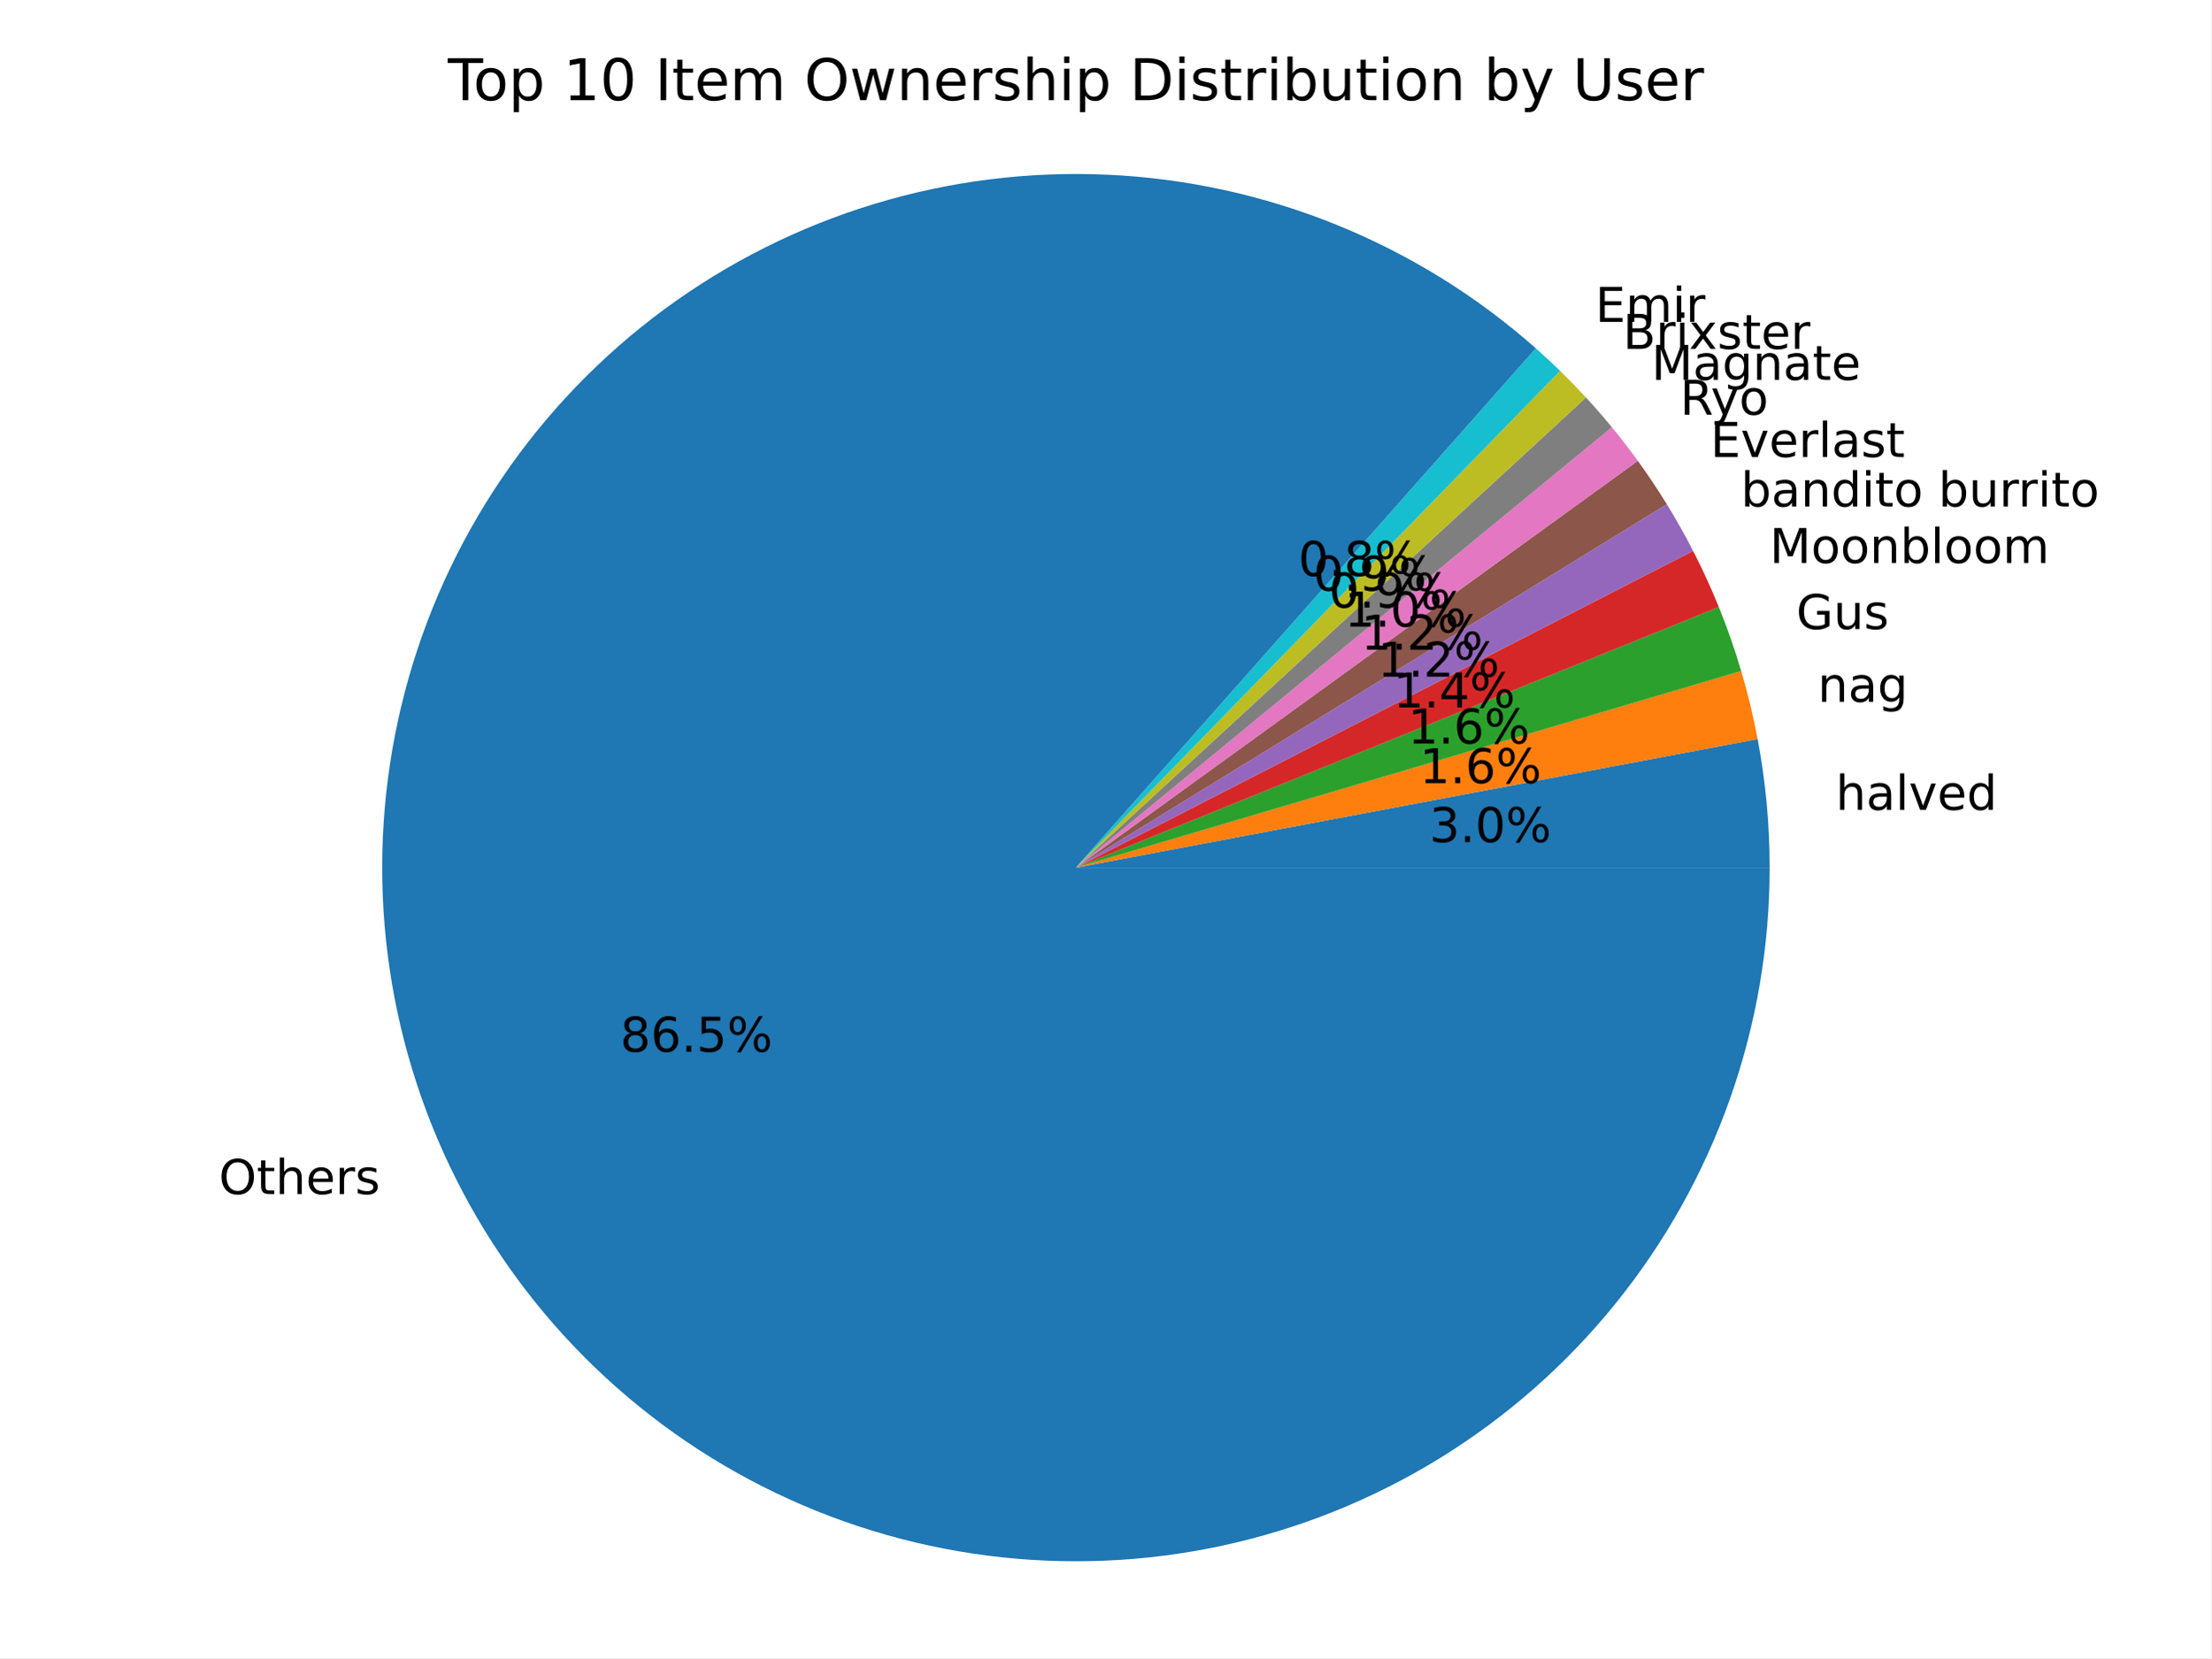
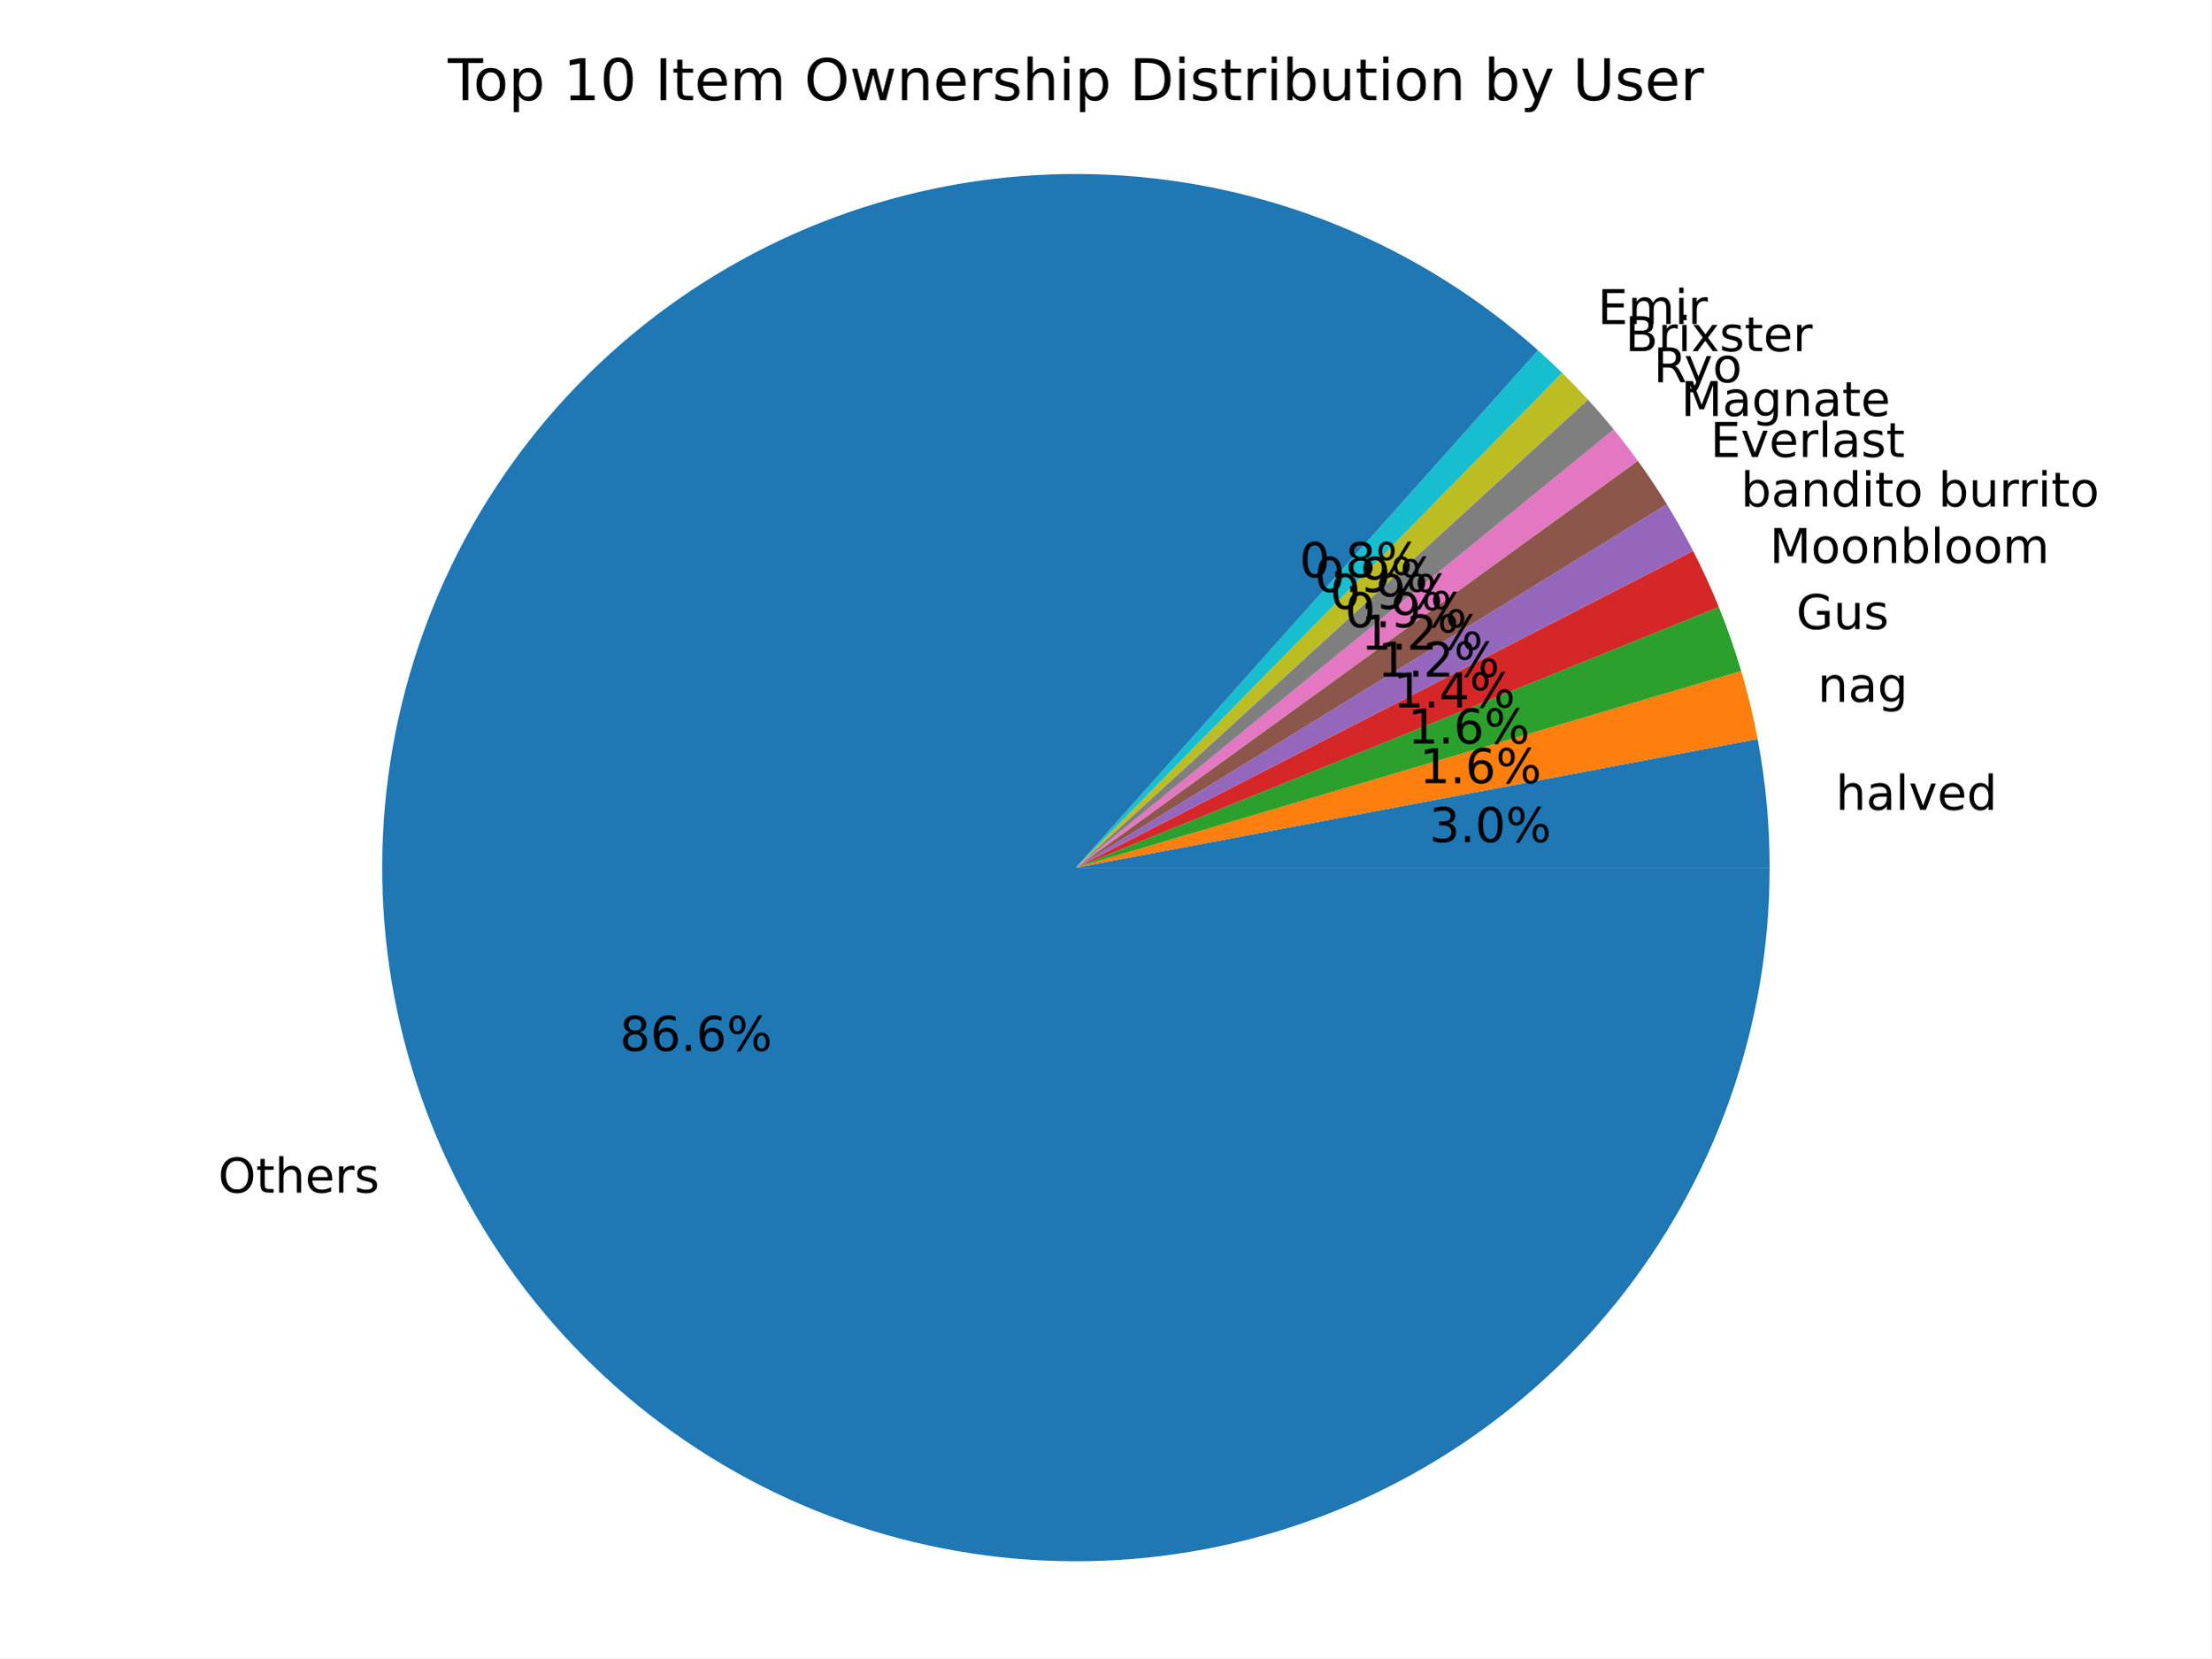
<svg xmlns="http://www.w3.org/2000/svg" xmlns:xlink="http://www.w3.org/1999/xlink" width="460.8pt" height="345.6pt" viewBox="0 0 460.8 345.6" version="1.1">
  <defs>
    <style type="text/css">*{stroke-linejoin: round; stroke-linecap: butt}</style>
  </defs>
  <g id="figure_1">
    <g id="patch_1">
      <path d="M 0 345.6  L 460.8 345.6  L 460.8 0  L 0 0  z " style="fill: #ffffff" />
    </g>
    <g id="axes_1">
      <g id="patch_2">
        <path d="M 368.804 180.84  C 368.804 176.346 368.594 171.854 368.176 167.379  C 367.757 162.904 367.13 158.451 366.297 154.034  L 224.225 180.84  z " style="fill: #1f77b4" />
      </g>
      <g id="patch_3">
        <path d="M 366.297 154.034  C 365.846 151.645 365.335 149.268 364.765 146.905  C 364.194 144.542 363.564 142.193 362.875 139.862  L 224.225 180.84  z " style="fill: #ff7f0e" />
      </g>
      <g id="patch_4">
        <path d="M 362.875 139.862  C 362.207 137.601 361.483 135.357 360.706 133.132  C 359.928 130.906 359.095 128.7 358.21 126.516  L 224.225 180.84  z " style="fill: #2ca02c" />
      </g>
      <g id="patch_5">
        <path d="M 358.21 126.516  C 357.403 124.527 356.553 122.557 355.659 120.606  C 354.765 118.656 353.828 116.725 352.848 114.817  L 224.225 180.84  z " style="fill: #d62728" />
      </g>
      <g id="patch_6">
        <path d="M 352.848 114.817  C 351.999 113.162 351.117 111.523 350.205 109.903  C 349.292 108.282 348.348 106.679 347.374 105.094  L 224.225 180.84  z " style="fill: #9467bd" />
      </g>
      <g id="patch_7">
        <path d="M 347.374 105.094  C 346.423 103.549 345.444 102.022 344.436 100.514  C 343.428 99.005 342.392 97.516 341.328 96.047  L 224.225 180.84  z " style="fill: #8c564b" />
      </g>
      <g id="patch_8">
-         <path d="M 341.328 96.047  C 340.464 94.853 339.582 93.673 338.681 92.507  C 337.781 91.341 336.863 90.188 335.928 89.05  L 224.225 180.84  z " style="fill: #e377c2" />
+         <path d="M 341.328 96.047  C 340.523 94.935 339.703 93.836 338.867 92.748  C 338.031 91.66 337.179 90.584 336.313 89.52  L 224.225 180.84  z " style="fill: #e377c2" />
      </g>
      <g id="patch_9">
-         <path d="M 335.928 89.05  C 335.057 87.99 334.171 86.942 333.27 85.907  C 332.369 84.872 331.453 83.85 330.523 82.842  L 224.225 180.84  z " style="fill: #7f7f7f" />
+         <path d="M 336.313 89.52  C 335.446 88.456 334.564 87.405 333.668 86.366  C 332.771 85.328 331.86 84.302 330.934 83.289  L 224.225 180.84  z " style="fill: #7f7f7f" />
      </g>
      <g id="patch_10">
-         <path d="M 330.523 82.842  C 329.649 81.894 328.763 80.958 327.864 80.034  C 326.965 79.109 326.054 78.197 325.131 77.298  L 224.225 180.84  z " style="fill: #bcbd22" />
+         <path d="M 330.934 83.289  C 330.064 82.338 329.182 81.398 328.287 80.47  C 327.392 79.542 326.485 78.626 325.565 77.723  L 224.225 180.84  z " style="fill: #bcbd22" />
      </g>
      <g id="patch_11">
-         <path d="M 325.131 77.298  C 324.306 76.494 323.473 75.701 322.629 74.917  C 321.786 74.134 320.933 73.361 320.072 72.598  L 224.225 180.84  z " style="fill: #17becf" />
+         <path d="M 325.565 77.723  C 324.744 76.916 323.914 76.119 323.074 75.332  C 322.234 74.545 321.384 73.768 320.526 73.001  L 224.225 180.84  z " style="fill: #17becf" />
      </g>
      <g id="patch_12">
-         <path d="M 320.072 72.598  C 307.781 61.715 293.727 53.004 278.511 46.84  C 263.296 40.676 247.142 37.148 230.743 36.408  C 214.343 35.668 197.937 37.727 182.228 42.496  C 166.52 47.264 151.738 54.673 138.517 64.405  C 125.297 74.137 113.83 86.05 104.609 99.632  C 95.388 113.213 88.547 128.267 84.381 144.146  C 80.214 160.024 78.783 176.497 80.147 192.857  C 81.512 209.216 85.652 225.224 92.392 240.193  C 99.131 255.162 108.371 268.875 119.714 280.742  C 131.058 292.608 144.34 302.457 158.99 309.864  C 173.64 317.271 189.445 322.13 205.726 324.23  C 222.007 326.331 238.528 325.643 254.578 322.196  C 270.629 318.75 285.976 312.595 299.959 303.996  C 313.943 295.396 326.361 284.478 336.678 271.709  C 346.996 258.941 355.064 244.508 360.536 229.03  C 366.008 213.553 368.804 197.256 368.804 180.84  L 224.225 180.84  z " style="fill: #1f77b4" />
+         <path d="M 320.526 73.001  C 308.272 62.058 294.242 53.284 279.039 47.055  C 263.837 40.826 247.683 37.234 231.274 36.433  C 214.864 35.633 198.438 37.634 182.701 42.353  C 166.964 47.071 152.146 54.438 138.885 64.136  C 125.623 73.833 114.111 85.72 104.844 99.286  C 95.577 112.852 88.689 127.898 84.478 143.778  C 80.266 159.658 78.792 176.141 80.119 192.516  C 81.446 208.891 85.554 224.921 92.267 239.916  C 98.98 254.911 108.2 268.653 119.531 280.549  C 130.861 292.446 144.137 302.325 158.786 309.761  C 173.436 317.197 189.247 322.082 205.538 324.206  C 221.829 326.329 238.363 325.66 254.43 322.228  C 270.496 318.796 285.861 312.65 299.862 304.055  C 313.864 295.46 326.298 284.542 336.631 271.769  C 346.963 258.996 355.043 244.554 360.523 229.066  C 366.004 213.578 368.804 197.269 368.804 180.84  L 224.225 180.84  z " style="fill: #1f77b4" />
      </g>
      <g id="matplotlib.axis_1" />
      <g id="matplotlib.axis_2" />
      <g id="text_1">
        <g transform="translate(382.5708 168.7919) scale(0.1 -0.1)">
          <defs>
            <path id="DejaVuSans-68" d="M 3513 2113  L 3513 0  L 2938 0  L 2938 2094  Q 2938 2591 2744 2837  Q 2550 3084 2163 3084  Q 1697 3084 1428 2787  Q 1159 2491 1159 1978  L 1159 0  L 581 0  L 581 4863  L 1159 4863  L 1159 2956  Q 1366 3272 1645 3428  Q 1925 3584 2291 3584  Q 2894 3584 3203 3211  Q 3513 2838 3513 2113  z " transform="scale(0.015625)" />
            <path id="DejaVuSans-61" d="M 2194 1759  Q 1497 1759 1228 1600  Q 959 1441 959 1056  Q 959 750 1161 570  Q 1363 391 1709 391  Q 2188 391 2477 730  Q 2766 1069 2766 1631  L 2766 1759  L 2194 1759  z M 3341 1997  L 3341 0  L 2766 0  L 2766 531  Q 2569 213 2275 61  Q 1981 -91 1556 -91  Q 1019 -91 701 211  Q 384 513 384 1019  Q 384 1609 779 1909  Q 1175 2209 1959 2209  L 2766 2209  L 2766 2266  Q 2766 2663 2505 2880  Q 2244 3097 1772 3097  Q 1472 3097 1187 3025  Q 903 2953 641 2809  L 641 3341  Q 956 3463 1253 3523  Q 1550 3584 1831 3584  Q 2591 3584 2966 3190  Q 3341 2797 3341 1997  z " transform="scale(0.015625)" />
            <path id="DejaVuSans-6c" d="M 603 4863  L 1178 4863  L 1178 0  L 603 0  L 603 4863  z " transform="scale(0.015625)" />
            <path id="DejaVuSans-76" d="M 191 3500  L 800 3500  L 1894 563  L 2988 3500  L 3597 3500  L 2284 0  L 1503 0  L 191 3500  z " transform="scale(0.015625)" />
            <path id="DejaVuSans-65" d="M 3597 1894  L 3597 1613  L 953 1613  Q 991 1019 1311 708  Q 1631 397 2203 397  Q 2534 397 2845 478  Q 3156 559 3463 722  L 3463 178  Q 3153 47 2828 -22  Q 2503 -91 2169 -91  Q 1331 -91 842 396  Q 353 884 353 1716  Q 353 2575 817 3079  Q 1281 3584 2069 3584  Q 2775 3584 3186 3129  Q 3597 2675 3597 1894  z M 3022 2063  Q 3016 2534 2758 2815  Q 2500 3097 2075 3097  Q 1594 3097 1305 2825  Q 1016 2553 972 2059  L 3022 2063  z " transform="scale(0.015625)" />
            <path id="DejaVuSans-64" d="M 2906 2969  L 2906 4863  L 3481 4863  L 3481 0  L 2906 0  L 2906 525  Q 2725 213 2448 61  Q 2172 -91 1784 -91  Q 1150 -91 751 415  Q 353 922 353 1747  Q 353 2572 751 3078  Q 1150 3584 1784 3584  Q 2172 3584 2448 3432  Q 2725 3281 2906 2969  z M 947 1747  Q 947 1113 1208 752  Q 1469 391 1925 391  Q 2381 391 2643 752  Q 2906 1113 2906 1747  Q 2906 2381 2643 2742  Q 2381 3103 1925 3103  Q 1469 3103 1208 2742  Q 947 2381 947 1747  z " transform="scale(0.015625)" />
          </defs>
          <use xlink:href="#DejaVuSans-68" />
          <use xlink:href="#DejaVuSans-61" x="63.379" />
          <use xlink:href="#DejaVuSans-6c" x="124.658" />
          <use xlink:href="#DejaVuSans-76" x="152.441" />
          <use xlink:href="#DejaVuSans-65" x="211.621" />
          <use xlink:href="#DejaVuSans-64" x="273.145" />
        </g>
      </g>
      <g id="text_2">
        <g transform="translate(297.8933 175.5226) scale(0.1 -0.1)">
          <defs>
            <path id="DejaVuSans-33" d="M 2597 2516  Q 3050 2419 3304 2112  Q 3559 1806 3559 1356  Q 3559 666 3084 287  Q 2609 -91 1734 -91  Q 1441 -91 1130 -33  Q 819 25 488 141  L 488 750  Q 750 597 1062 519  Q 1375 441 1716 441  Q 2309 441 2620 675  Q 2931 909 2931 1356  Q 2931 1769 2642 2001  Q 2353 2234 1838 2234  L 1294 2234  L 1294 2753  L 1863 2753  Q 2328 2753 2575 2939  Q 2822 3125 2822 3475  Q 2822 3834 2567 4026  Q 2313 4219 1838 4219  Q 1578 4219 1281 4162  Q 984 4106 628 3988  L 628 4550  Q 988 4650 1302 4700  Q 1616 4750 1894 4750  Q 2613 4750 3031 4423  Q 3450 4097 3450 3541  Q 3450 3153 3228 2886  Q 3006 2619 2597 2516  z " transform="scale(0.015625)" />
            <path id="DejaVuSans-2e" d="M 684 794  L 1344 794  L 1344 0  L 684 0  L 684 794  z " transform="scale(0.015625)" />
            <path id="DejaVuSans-30" d="M 2034 4250  Q 1547 4250 1301 3770  Q 1056 3291 1056 2328  Q 1056 1369 1301 889  Q 1547 409 2034 409  Q 2525 409 2770 889  Q 3016 1369 3016 2328  Q 3016 3291 2770 3770  Q 2525 4250 2034 4250  z M 2034 4750  Q 2819 4750 3233 4129  Q 3647 3509 3647 2328  Q 3647 1150 3233 529  Q 2819 -91 2034 -91  Q 1250 -91 836 529  Q 422 1150 422 2328  Q 422 3509 836 4129  Q 1250 4750 2034 4750  z " transform="scale(0.015625)" />
            <path id="DejaVuSans-25" d="M 4653 2053  Q 4381 2053 4226 1822  Q 4072 1591 4072 1178  Q 4072 772 4226 539  Q 4381 306 4653 306  Q 4919 306 5073 539  Q 5228 772 5228 1178  Q 5228 1588 5073 1820  Q 4919 2053 4653 2053  z M 4653 2450  Q 5147 2450 5437 2106  Q 5728 1763 5728 1178  Q 5728 594 5436 251  Q 5144 -91 4653 -91  Q 4153 -91 3862 251  Q 3572 594 3572 1178  Q 3572 1766 3864 2108  Q 4156 2450 4653 2450  z M 1428 4353  Q 1159 4353 1004 4120  Q 850 3888 850 3481  Q 850 3069 1003 2837  Q 1156 2606 1428 2606  Q 1700 2606 1854 2837  Q 2009 3069 2009 3481  Q 2009 3884 1853 4118  Q 1697 4353 1428 4353  z M 4250 4750  L 4750 4750  L 1831 -91  L 1331 -91  L 4250 4750  z M 1428 4750  Q 1922 4750 2215 4408  Q 2509 4066 2509 3481  Q 2509 2891 2217 2550  Q 1925 2209 1428 2209  Q 931 2209 642 2551  Q 353 2894 353 3481  Q 353 4063 643 4406  Q 934 4750 1428 4750  z " transform="scale(0.015625)" />
          </defs>
          <use xlink:href="#DejaVuSans-33" />
          <use xlink:href="#DejaVuSans-2e" x="63.623" />
          <use xlink:href="#DejaVuSans-30" x="95.41" />
          <use xlink:href="#DejaVuSans-25" x="159.033" />
        </g>
      </g>
      <g id="text_3">
        <g transform="translate(378.8188 146.2707) scale(0.1 -0.1)">
          <defs>
            <path id="DejaVuSans-6e" d="M 3513 2113  L 3513 0  L 2938 0  L 2938 2094  Q 2938 2591 2744 2837  Q 2550 3084 2163 3084  Q 1697 3084 1428 2787  Q 1159 2491 1159 1978  L 1159 0  L 581 0  L 581 3500  L 1159 3500  L 1159 2956  Q 1366 3272 1645 3428  Q 1925 3584 2291 3584  Q 2894 3584 3203 3211  Q 3513 2838 3513 2113  z " transform="scale(0.015625)" />
            <path id="DejaVuSans-67" d="M 2906 1791  Q 2906 2416 2648 2759  Q 2391 3103 1925 3103  Q 1463 3103 1205 2759  Q 947 2416 947 1791  Q 947 1169 1205 825  Q 1463 481 1925 481  Q 2391 481 2648 825  Q 2906 1169 2906 1791  z M 3481 434  Q 3481 -459 3084 -895  Q 2688 -1331 1869 -1331  Q 1566 -1331 1297 -1286  Q 1028 -1241 775 -1147  L 775 -588  Q 1028 -725 1275 -790  Q 1522 -856 1778 -856  Q 2344 -856 2625 -561  Q 2906 -266 2906 331  L 2906 616  Q 2728 306 2450 153  Q 2172 0 1784 0  Q 1141 0 747 490  Q 353 981 353 1791  Q 353 2603 747 3093  Q 1141 3584 1784 3584  Q 2172 3584 2450 3431  Q 2728 3278 2906 2969  L 2906 3500  L 3481 3500  L 3481 434  z " transform="scale(0.015625)" />
          </defs>
          <use xlink:href="#DejaVuSans-6e" />
          <use xlink:href="#DejaVuSans-61" x="63.379" />
          <use xlink:href="#DejaVuSans-67" x="124.658" />
        </g>
      </g>
      <g id="text_4">
        <g transform="translate(295.8467 163.2383) scale(0.1 -0.1)">
          <defs>
            <path id="DejaVuSans-31" d="M 794 531  L 1825 531  L 1825 4091  L 703 3866  L 703 4441  L 1819 4666  L 2450 4666  L 2450 531  L 3481 531  L 3481 0  L 794 0  L 794 531  z " transform="scale(0.015625)" />
            <path id="DejaVuSans-36" d="M 2113 2584  Q 1688 2584 1439 2293  Q 1191 2003 1191 1497  Q 1191 994 1439 701  Q 1688 409 2113 409  Q 2538 409 2786 701  Q 3034 994 3034 1497  Q 3034 2003 2786 2293  Q 2538 2584 2113 2584  z M 3366 4563  L 3366 3988  Q 3128 4100 2886 4159  Q 2644 4219 2406 4219  Q 1781 4219 1451 3797  Q 1122 3375 1075 2522  Q 1259 2794 1537 2939  Q 1816 3084 2150 3084  Q 2853 3084 3261 2657  Q 3669 2231 3669 1497  Q 3669 778 3244 343  Q 2819 -91 2113 -91  Q 1303 -91 875 529  Q 447 1150 447 2328  Q 447 3434 972 4092  Q 1497 4750 2381 4750  Q 2619 4750 2861 4703  Q 3103 4656 3366 4563  z " transform="scale(0.015625)" />
          </defs>
          <use xlink:href="#DejaVuSans-31" />
          <use xlink:href="#DejaVuSans-2e" x="63.623" />
          <use xlink:href="#DejaVuSans-36" x="95.41" />
          <use xlink:href="#DejaVuSans-25" x="159.033" />
        </g>
      </g>
      <g id="text_5">
        <g transform="translate(374.3536 131.1201) scale(0.1 -0.1)">
          <defs>
            <path id="DejaVuSans-47" d="M 3809 666  L 3809 1919  L 2778 1919  L 2778 2438  L 4434 2438  L 4434 434  Q 4069 175 3628 42  Q 3188 -91 2688 -91  Q 1594 -91 976 548  Q 359 1188 359 2328  Q 359 3472 976 4111  Q 1594 4750 2688 4750  Q 3144 4750 3555 4637  Q 3966 4525 4313 4306  L 4313 3634  Q 3963 3931 3569 4081  Q 3175 4231 2741 4231  Q 1884 4231 1454 3753  Q 1025 3275 1025 2328  Q 1025 1384 1454 906  Q 1884 428 2741 428  Q 3075 428 3337 486  Q 3600 544 3809 666  z " transform="scale(0.015625)" />
            <path id="DejaVuSans-75" d="M 544 1381  L 544 3500  L 1119 3500  L 1119 1403  Q 1119 906 1312 657  Q 1506 409 1894 409  Q 2359 409 2629 706  Q 2900 1003 2900 1516  L 2900 3500  L 3475 3500  L 3475 0  L 2900 0  L 2900 538  Q 2691 219 2414 64  Q 2138 -91 1772 -91  Q 1169 -91 856 284  Q 544 659 544 1381  z M 1991 3584  L 1991 3584  z " transform="scale(0.015625)" />
            <path id="DejaVuSans-73" d="M 2834 3397  L 2834 2853  Q 2591 2978 2328 3040  Q 2066 3103 1784 3103  Q 1356 3103 1142 2972  Q 928 2841 928 2578  Q 928 2378 1081 2264  Q 1234 2150 1697 2047  L 1894 2003  Q 2506 1872 2764 1633  Q 3022 1394 3022 966  Q 3022 478 2636 193  Q 2250 -91 1575 -91  Q 1294 -91 989 -36  Q 684 19 347 128  L 347 722  Q 666 556 975 473  Q 1284 391 1588 391  Q 1994 391 2212 530  Q 2431 669 2431 922  Q 2431 1156 2273 1281  Q 2116 1406 1581 1522  L 1381 1569  Q 847 1681 609 1914  Q 372 2147 372 2553  Q 372 3047 722 3315  Q 1072 3584 1716 3584  Q 2034 3584 2315 3537  Q 2597 3491 2834 3397  z " transform="scale(0.015625)" />
          </defs>
          <use xlink:href="#DejaVuSans-47" />
          <use xlink:href="#DejaVuSans-75" x="77.49" />
          <use xlink:href="#DejaVuSans-73" x="140.869" />
        </g>
      </g>
      <g id="text_6">
        <g transform="translate(293.4111 154.9743) scale(0.1 -0.1)">
          <use xlink:href="#DejaVuSans-31" />
          <use xlink:href="#DejaVuSans-2e" x="63.623" />
          <use xlink:href="#DejaVuSans-36" x="95.41" />
          <use xlink:href="#DejaVuSans-25" x="159.033" />
        </g>
      </g>
      <g id="text_7">
-         <g transform="translate(368.8025 117.3424) scale(0.1 -0.1)">
+         <g transform="translate(368.8026 117.3424) scale(0.1 -0.1)">
          <defs>
            <path id="DejaVuSans-4d" d="M 628 4666  L 1569 4666  L 2759 1491  L 3956 4666  L 4897 4666  L 4897 0  L 4281 0  L 4281 4097  L 3078 897  L 2444 897  L 1241 4097  L 1241 0  L 628 0  L 628 4666  z " transform="scale(0.015625)" />
            <path id="DejaVuSans-6f" d="M 1959 3097  Q 1497 3097 1228 2736  Q 959 2375 959 1747  Q 959 1119 1226 758  Q 1494 397 1959 397  Q 2419 397 2687 759  Q 2956 1122 2956 1747  Q 2956 2369 2687 2733  Q 2419 3097 1959 3097  z M 1959 3584  Q 2709 3584 3137 3096  Q 3566 2609 3566 1747  Q 3566 888 3137 398  Q 2709 -91 1959 -91  Q 1206 -91 779 398  Q 353 888 353 1747  Q 353 2609 779 3096  Q 1206 3584 1959 3584  z " transform="scale(0.015625)" />
            <path id="DejaVuSans-62" d="M 3116 1747  Q 3116 2381 2855 2742  Q 2594 3103 2138 3103  Q 1681 3103 1420 2742  Q 1159 2381 1159 1747  Q 1159 1113 1420 752  Q 1681 391 2138 391  Q 2594 391 2855 752  Q 3116 1113 3116 1747  z M 1159 2969  Q 1341 3281 1617 3432  Q 1894 3584 2278 3584  Q 2916 3584 3314 3078  Q 3713 2572 3713 1747  Q 3713 922 3314 415  Q 2916 -91 2278 -91  Q 1894 -91 1617 61  Q 1341 213 1159 525  L 1159 0  L 581 0  L 581 4863  L 1159 4863  L 1159 2969  z " transform="scale(0.015625)" />
            <path id="DejaVuSans-6d" d="M 3328 2828  Q 3544 3216 3844 3400  Q 4144 3584 4550 3584  Q 5097 3584 5394 3201  Q 5691 2819 5691 2113  L 5691 0  L 5113 0  L 5113 2094  Q 5113 2597 4934 2840  Q 4756 3084 4391 3084  Q 3944 3084 3684 2787  Q 3425 2491 3425 1978  L 3425 0  L 2847 0  L 2847 2094  Q 2847 2600 2669 2842  Q 2491 3084 2119 3084  Q 1678 3084 1418 2786  Q 1159 2488 1159 1978  L 1159 0  L 581 0  L 581 3500  L 1159 3500  L 1159 2956  Q 1356 3278 1631 3431  Q 1906 3584 2284 3584  Q 2666 3584 2933 3390  Q 3200 3197 3328 2828  z " transform="scale(0.015625)" />
          </defs>
          <use xlink:href="#DejaVuSans-4d" />
          <use xlink:href="#DejaVuSans-6f" x="86.279" />
          <use xlink:href="#DejaVuSans-6f" x="147.461" />
          <use xlink:href="#DejaVuSans-6e" x="208.643" />
          <use xlink:href="#DejaVuSans-62" x="272.021" />
          <use xlink:href="#DejaVuSans-6c" x="335.498" />
          <use xlink:href="#DejaVuSans-6f" x="363.281" />
          <use xlink:href="#DejaVuSans-6f" x="424.463" />
          <use xlink:href="#DejaVuSans-6d" x="485.645" />
        </g>
      </g>
      <g id="text_8">
        <g transform="translate(290.3833 147.4592) scale(0.1 -0.1)">
          <defs>
            <path id="DejaVuSans-34" d="M 2419 4116  L 825 1625  L 2419 1625  L 2419 4116  z M 2253 4666  L 3047 4666  L 3047 1625  L 3713 1625  L 3713 1100  L 3047 1100  L 3047 0  L 2419 0  L 2419 1100  L 313 1100  L 313 1709  L 2253 4666  z " transform="scale(0.015625)" />
          </defs>
          <use xlink:href="#DejaVuSans-31" />
          <use xlink:href="#DejaVuSans-2e" x="63.623" />
          <use xlink:href="#DejaVuSans-34" x="95.41" />
          <use xlink:href="#DejaVuSans-25" x="159.033" />
        </g>
      </g>
      <g id="text_9">
        <g transform="translate(362.8028 105.5683) scale(0.1 -0.1)">
          <defs>
            <path id="DejaVuSans-69" d="M 603 3500  L 1178 3500  L 1178 0  L 603 0  L 603 3500  z M 603 4863  L 1178 4863  L 1178 4134  L 603 4134  L 603 4863  z " transform="scale(0.015625)" />
            <path id="DejaVuSans-74" d="M 1172 4494  L 1172 3500  L 2356 3500  L 2356 3053  L 1172 3053  L 1172 1153  Q 1172 725 1289 603  Q 1406 481 1766 481  L 2356 481  L 2356 0  L 1766 0  Q 1100 0 847 248  Q 594 497 594 1153  L 594 3053  L 172 3053  L 172 3500  L 594 3500  L 594 4494  L 1172 4494  z " transform="scale(0.015625)" />
            <path id="DejaVuSans-20" transform="scale(0.015625)" />
            <path id="DejaVuSans-72" d="M 2631 2963  Q 2534 3019 2420 3045  Q 2306 3072 2169 3072  Q 1681 3072 1420 2755  Q 1159 2438 1159 1844  L 1159 0  L 581 0  L 581 3500  L 1159 3500  L 1159 2956  Q 1341 3275 1631 3429  Q 1922 3584 2338 3584  Q 2397 3584 2469 3576  Q 2541 3569 2628 3553  L 2631 2963  z " transform="scale(0.015625)" />
          </defs>
          <use xlink:href="#DejaVuSans-62" />
          <use xlink:href="#DejaVuSans-61" x="63.477" />
          <use xlink:href="#DejaVuSans-6e" x="124.756" />
          <use xlink:href="#DejaVuSans-64" x="188.135" />
          <use xlink:href="#DejaVuSans-69" x="251.611" />
          <use xlink:href="#DejaVuSans-74" x="279.395" />
          <use xlink:href="#DejaVuSans-6f" x="318.604" />
          <use xlink:href="#DejaVuSans-20" x="379.785" />
          <use xlink:href="#DejaVuSans-62" x="411.572" />
          <use xlink:href="#DejaVuSans-75" x="475.049" />
          <use xlink:href="#DejaVuSans-72" x="538.428" />
          <use xlink:href="#DejaVuSans-72" x="577.791" />
          <use xlink:href="#DejaVuSans-69" x="618.904" />
          <use xlink:href="#DejaVuSans-74" x="646.688" />
          <use xlink:href="#DejaVuSans-6f" x="685.896" />
        </g>
      </g>
      <g id="text_10">
        <g transform="translate(287.1107 141.037) scale(0.1 -0.1)">
          <defs>
            <path id="DejaVuSans-32" d="M 1228 531  L 3431 531  L 3431 0  L 469 0  L 469 531  Q 828 903 1448 1529  Q 2069 2156 2228 2338  Q 2531 2678 2651 2914  Q 2772 3150 2772 3378  Q 2772 3750 2511 3984  Q 2250 4219 1831 4219  Q 1534 4219 1204 4116  Q 875 4013 500 3803  L 500 4441  Q 881 4594 1212 4672  Q 1544 4750 1819 4750  Q 2544 4750 2975 4387  Q 3406 4025 3406 3419  Q 3406 3131 3298 2873  Q 3191 2616 2906 2266  Q 2828 2175 2409 1742  Q 1991 1309 1228 531  z " transform="scale(0.015625)" />
          </defs>
          <use xlink:href="#DejaVuSans-31" />
          <use xlink:href="#DejaVuSans-2e" x="63.623" />
          <use xlink:href="#DejaVuSans-32" x="95.41" />
          <use xlink:href="#DejaVuSans-25" x="159.033" />
        </g>
      </g>
      <g id="text_11">
-         <g transform="translate(356.4571 95.24037) scale(0.1 -0.1)">
+         <g transform="translate(356.4571 95.24038) scale(0.1 -0.1)">
          <defs>
            <path id="DejaVuSans-45" d="M 628 4666  L 3578 4666  L 3578 4134  L 1259 4134  L 1259 2753  L 3481 2753  L 3481 2222  L 1259 2222  L 1259 531  L 3634 531  L 3634 0  L 628 0  L 628 4666  z " transform="scale(0.015625)" />
          </defs>
          <use xlink:href="#DejaVuSans-45" />
          <use xlink:href="#DejaVuSans-76" x="63.184" />
          <use xlink:href="#DejaVuSans-65" x="122.363" />
          <use xlink:href="#DejaVuSans-72" x="183.887" />
          <use xlink:href="#DejaVuSans-6c" x="225" />
          <use xlink:href="#DejaVuSans-61" x="252.783" />
          <use xlink:href="#DejaVuSans-73" x="314.062" />
          <use xlink:href="#DejaVuSans-74" x="366.162" />
        </g>
      </g>
      <g id="text_12">
        <g transform="translate(283.6494 135.4036) scale(0.1 -0.1)">
          <use xlink:href="#DejaVuSans-31" />
          <use xlink:href="#DejaVuSans-2e" x="63.623" />
          <use xlink:href="#DejaVuSans-32" x="95.41" />
          <use xlink:href="#DejaVuSans-25" x="159.033" />
        </g>
      </g>
      <g id="text_13">
-         <g transform="translate(350.1271 86.43301) scale(0.1 -0.1)">
-           <defs>
-             <path id="DejaVuSans-52" d="M 2841 2188  Q 3044 2119 3236 1894  Q 3428 1669 3622 1275  L 4263 0  L 3584 0  L 2988 1197  Q 2756 1666 2539 1819  Q 2322 1972 1947 1972  L 1259 1972  L 1259 0  L 628 0  L 628 4666  L 2053 4666  Q 2853 4666 3247 4331  Q 3641 3997 3641 3322  Q 3641 2881 3436 2590  Q 3231 2300 2841 2188  z M 1259 4147  L 1259 2491  L 2053 2491  Q 2509 2491 2742 2702  Q 2975 2913 2975 3322  Q 2975 3731 2742 3939  Q 2509 4147 2053 4147  L 1259 4147  z " transform="scale(0.015625)" />
-             <path id="DejaVuSans-79" d="M 2059 -325  Q 1816 -950 1584 -1140  Q 1353 -1331 966 -1331  L 506 -1331  L 506 -850  L 844 -850  Q 1081 -850 1212 -737  Q 1344 -625 1503 -206  L 1606 56  L 191 3500  L 800 3500  L 1894 763  L 2988 3500  L 3597 3500  L 2059 -325  z " transform="scale(0.015625)" />
-           </defs>
-           <use xlink:href="#DejaVuSans-52" />
-           <use xlink:href="#DejaVuSans-79" x="63.982" />
-           <use xlink:href="#DejaVuSans-6f" x="123.162" />
-         </g>
-       </g>
-       <g id="text_14">
-         <g transform="translate(280.1967 130.5995) scale(0.1 -0.1)">
-           <use xlink:href="#DejaVuSans-31" />
-           <use xlink:href="#DejaVuSans-2e" x="63.623" />
-           <use xlink:href="#DejaVuSans-30" x="95.41" />
-           <use xlink:href="#DejaVuSans-25" x="159.033" />
-         </g>
-       </g>
-       <g id="text_15">
-         <g transform="translate(344.1743 79.17326) scale(0.1 -0.1)">
+         <g transform="translate(350.331 86.69784) scale(0.1 -0.1)">
          <use xlink:href="#DejaVuSans-4d" />
          <use xlink:href="#DejaVuSans-61" x="86.279" />
          <use xlink:href="#DejaVuSans-67" x="147.559" />
          <use xlink:href="#DejaVuSans-6e" x="211.035" />
          <use xlink:href="#DejaVuSans-61" x="274.414" />
          <use xlink:href="#DejaVuSans-74" x="335.693" />
          <use xlink:href="#DejaVuSans-65" x="374.902" />
        </g>
      </g>
+       <g id="text_14">
+         <g transform="translate(280.3079 130.744) scale(0.1 -0.1)">
+           <defs>
+             <path id="DejaVuSans-39" d="M 703 97  L 703 672  Q 941 559 1184 500  Q 1428 441 1663 441  Q 2288 441 2617 861  Q 2947 1281 2994 2138  Q 2813 1869 2534 1725  Q 2256 1581 1919 1581  Q 1219 1581 811 2004  Q 403 2428 403 3163  Q 403 3881 828 4315  Q 1253 4750 1959 4750  Q 2769 4750 3195 4129  Q 3622 3509 3622 2328  Q 3622 1225 3098 567  Q 2575 -91 1691 -91  Q 1453 -91 1209 -44  Q 966 3 703 97  z M 1959 2075  Q 2384 2075 2632 2365  Q 2881 2656 2881 3163  Q 2881 3666 2632 3958  Q 2384 4250 1959 4250  Q 1534 4250 1286 3958  Q 1038 3666 1038 3163  Q 1038 2656 1286 2365  Q 1534 2075 1959 2075  z " transform="scale(0.015625)" />
+           </defs>
+           <use xlink:href="#DejaVuSans-30" />
+           <use xlink:href="#DejaVuSans-2e" x="63.623" />
+           <use xlink:href="#DejaVuSans-39" x="95.41" />
+           <use xlink:href="#DejaVuSans-25" x="159.033" />
+         </g>
+       </g>
+       <g id="text_15">
+         <g transform="translate(344.6122 79.67839) scale(0.1 -0.1)">
+           <defs>
+             <path id="DejaVuSans-52" d="M 2841 2188  Q 3044 2119 3236 1894  Q 3428 1669 3622 1275  L 4263 0  L 3584 0  L 2988 1197  Q 2756 1666 2539 1819  Q 2322 1972 1947 1972  L 1259 1972  L 1259 0  L 628 0  L 628 4666  L 2053 4666  Q 2853 4666 3247 4331  Q 3641 3997 3641 3322  Q 3641 2881 3436 2590  Q 3231 2300 2841 2188  z M 1259 4147  L 1259 2491  L 2053 2491  Q 2509 2491 2742 2702  Q 2975 2913 2975 3322  Q 2975 3731 2742 3939  Q 2509 4147 2053 4147  L 1259 4147  z " transform="scale(0.015625)" />
+             <path id="DejaVuSans-79" d="M 2059 -325  Q 1816 -950 1584 -1140  Q 1353 -1331 966 -1331  L 506 -1331  L 506 -850  L 844 -850  Q 1081 -850 1212 -737  Q 1344 -625 1503 -206  L 1606 56  L 191 3500  L 800 3500  L 1894 763  L 2988 3500  L 3597 3500  L 2059 -325  z " transform="scale(0.015625)" />
+           </defs>
+           <use xlink:href="#DejaVuSans-52" />
+           <use xlink:href="#DejaVuSans-79" x="63.982" />
+           <use xlink:href="#DejaVuSans-6f" x="123.162" />
+         </g>
+       </g>
      <g id="text_16">
-         <g transform="translate(276.9497 126.6397) scale(0.1 -0.1)">
-           <defs>
-             <path id="DejaVuSans-39" d="M 703 97  L 703 672  Q 941 559 1184 500  Q 1428 441 1663 441  Q 2288 441 2617 861  Q 2947 1281 2994 2138  Q 2813 1869 2534 1725  Q 2256 1581 1919 1581  Q 1219 1581 811 2004  Q 403 2428 403 3163  Q 403 3881 828 4315  Q 1253 4750 1959 4750  Q 2769 4750 3195 4129  Q 3622 3509 3622 2328  Q 3622 1225 3098 567  Q 2575 -91 1691 -91  Q 1453 -91 1209 -44  Q 966 3 703 97  z M 1959 2075  Q 2384 2075 2632 2365  Q 2881 2656 2881 3163  Q 2881 3666 2632 3958  Q 2384 4250 1959 4250  Q 1534 4250 1286 3958  Q 1038 3666 1038 3163  Q 1038 2656 1286 2365  Q 1534 2075 1959 2075  z " transform="scale(0.015625)" />
-           </defs>
+         <g transform="translate(277.1885 126.9152) scale(0.1 -0.1)">
          <use xlink:href="#DejaVuSans-30" />
          <use xlink:href="#DejaVuSans-2e" x="63.623" />
          <use xlink:href="#DejaVuSans-39" x="95.41" />
          <use xlink:href="#DejaVuSans-25" x="159.033" />
        </g>
      </g>
      <g id="text_17">
-         <g transform="translate(338.228 72.71227) scale(0.1 -0.1)">
+         <g transform="translate(338.6931 73.19247) scale(0.1 -0.1)">
          <defs>
            <path id="DejaVuSans-42" d="M 1259 2228  L 1259 519  L 2272 519  Q 2781 519 3026 730  Q 3272 941 3272 1375  Q 3272 1813 3026 2020  Q 2781 2228 2272 2228  L 1259 2228  z M 1259 4147  L 1259 2741  L 2194 2741  Q 2656 2741 2882 2914  Q 3109 3088 3109 3444  Q 3109 3797 2882 3972  Q 2656 4147 2194 4147  L 1259 4147  z M 628 4666  L 2241 4666  Q 2963 4666 3353 4366  Q 3744 4066 3744 3513  Q 3744 3084 3544 2831  Q 3344 2578 2956 2516  Q 3422 2416 3680 2098  Q 3938 1781 3938 1306  Q 3938 681 3513 340  Q 3088 0 2303 0  L 628 0  L 628 4666  z " transform="scale(0.015625)" />
            <path id="DejaVuSans-78" d="M 3513 3500  L 2247 1797  L 3578 0  L 2900 0  L 1881 1375  L 863 0  L 184 0  L 1544 1831  L 300 3500  L 978 3500  L 1906 2253  L 2834 3500  L 3513 3500  z " transform="scale(0.015625)" />
          </defs>
          <use xlink:href="#DejaVuSans-42" />
          <use xlink:href="#DejaVuSans-72" x="68.604" />
          <use xlink:href="#DejaVuSans-69" x="109.717" />
          <use xlink:href="#DejaVuSans-78" x="137.5" />
          <use xlink:href="#DejaVuSans-73" x="196.68" />
          <use xlink:href="#DejaVuSans-74" x="248.779" />
          <use xlink:href="#DejaVuSans-65" x="287.988" />
          <use xlink:href="#DejaVuSans-72" x="349.512" />
        </g>
      </g>
      <g id="text_18">
-         <g transform="translate(273.7063 123.1155) scale(0.1 -0.1)">
+         <g transform="translate(273.96 123.3774) scale(0.1 -0.1)">
          <use xlink:href="#DejaVuSans-30" />
          <use xlink:href="#DejaVuSans-2e" x="63.623" />
          <use xlink:href="#DejaVuSans-39" x="95.41" />
          <use xlink:href="#DejaVuSans-25" x="159.033" />
        </g>
      </g>
      <g id="text_19">
-         <g transform="translate(332.4696 67.08445) scale(0.1 -0.1)">
+         <g transform="translate(332.9585 67.54049) scale(0.1 -0.1)">
          <use xlink:href="#DejaVuSans-45" />
          <use xlink:href="#DejaVuSans-6d" x="63.184" />
          <use xlink:href="#DejaVuSans-69" x="160.596" />
          <use xlink:href="#DejaVuSans-72" x="188.379" />
        </g>
      </g>
      <g id="text_20">
-         <g transform="translate(270.5654 120.0458) scale(0.1 -0.1)">
+         <g transform="translate(270.832 120.2945) scale(0.1 -0.1)">
          <defs>
            <path id="DejaVuSans-38" d="M 2034 2216  Q 1584 2216 1326 1975  Q 1069 1734 1069 1313  Q 1069 891 1326 650  Q 1584 409 2034 409  Q 2484 409 2743 651  Q 3003 894 3003 1313  Q 3003 1734 2745 1975  Q 2488 2216 2034 2216  z M 1403 2484  Q 997 2584 770 2862  Q 544 3141 544 3541  Q 544 4100 942 4425  Q 1341 4750 2034 4750  Q 2731 4750 3128 4425  Q 3525 4100 3525 3541  Q 3525 3141 3298 2862  Q 3072 2584 2669 2484  Q 3125 2378 3379 2068  Q 3634 1759 3634 1313  Q 3634 634 3220 271  Q 2806 -91 2034 -91  Q 1263 -91 848 271  Q 434 634 434 1313  Q 434 1759 690 2068  Q 947 2378 1403 2484  z M 1172 3481  Q 1172 3119 1398 2916  Q 1625 2713 2034 2713  Q 2441 2713 2670 2916  Q 2900 3119 2900 3481  Q 2900 3844 2670 4047  Q 2441 4250 2034 4250  Q 1625 4250 1398 4047  Q 1172 3844 1172 3481  z " transform="scale(0.015625)" />
          </defs>
          <use xlink:href="#DejaVuSans-30" />
          <use xlink:href="#DejaVuSans-2e" x="63.623" />
          <use xlink:href="#DejaVuSans-38" x="95.41" />
          <use xlink:href="#DejaVuSans-25" x="159.033" />
        </g>
      </g>
      <g id="text_21">
-         <g transform="translate(45.60518 248.8881) scale(0.1 -0.1)">
+         <g transform="translate(45.46829 248.5831) scale(0.1 -0.1)">
          <defs>
            <path id="DejaVuSans-4f" d="M 2522 4238  Q 1834 4238 1429 3725  Q 1025 3213 1025 2328  Q 1025 1447 1429 934  Q 1834 422 2522 422  Q 3209 422 3611 934  Q 4013 1447 4013 2328  Q 4013 3213 3611 3725  Q 3209 4238 2522 4238  z M 2522 4750  Q 3503 4750 4090 4092  Q 4678 3434 4678 2328  Q 4678 1225 4090 567  Q 3503 -91 2522 -91  Q 1538 -91 948 565  Q 359 1222 359 2328  Q 359 3434 948 4092  Q 1538 4750 2522 4750  z " transform="scale(0.015625)" />
          </defs>
          <use xlink:href="#DejaVuSans-4f" />
          <use xlink:href="#DejaVuSans-74" x="78.711" />
          <use xlink:href="#DejaVuSans-68" x="117.92" />
          <use xlink:href="#DejaVuSans-65" x="181.299" />
          <use xlink:href="#DejaVuSans-72" x="242.822" />
          <use xlink:href="#DejaVuSans-73" x="283.936" />
        </g>
      </g>
      <g id="text_22">
-         <g transform="translate(129.2416 219.2114) scale(0.1 -0.1)">
-           <defs>
-             <path id="DejaVuSans-35" d="M 691 4666  L 3169 4666  L 3169 4134  L 1269 4134  L 1269 2991  Q 1406 3038 1543 3061  Q 1681 3084 1819 3084  Q 2600 3084 3056 2656  Q 3513 2228 3513 1497  Q 3513 744 3044 326  Q 2575 -91 1722 -91  Q 1428 -91 1123 -41  Q 819 9 494 109  L 494 744  Q 775 591 1075 516  Q 1375 441 1709 441  Q 2250 441 2565 725  Q 2881 1009 2881 1497  Q 2881 1984 2565 2268  Q 2250 2553 1709 2553  Q 1456 2553 1204 2497  Q 953 2441 691 2322  L 691 4666  z " transform="scale(0.015625)" />
-           </defs>
+         <g transform="translate(129.1669 219.0451) scale(0.1 -0.1)">
          <use xlink:href="#DejaVuSans-38" />
          <use xlink:href="#DejaVuSans-36" x="63.623" />
          <use xlink:href="#DejaVuSans-2e" x="127.246" />
-           <use xlink:href="#DejaVuSans-35" x="159.033" />
+           <use xlink:href="#DejaVuSans-36" x="159.033" />
          <use xlink:href="#DejaVuSans-25" x="222.656" />
        </g>
      </g>
      <g id="text_23">
        <g transform="translate(93.33255 20.88) scale(0.12 -0.12)">
          <defs>
            <path id="DejaVuSans-54" d="M -19 4666  L 3928 4666  L 3928 4134  L 2272 4134  L 2272 0  L 1638 0  L 1638 4134  L -19 4134  L -19 4666  z " transform="scale(0.015625)" />
            <path id="DejaVuSans-70" d="M 1159 525  L 1159 -1331  L 581 -1331  L 581 3500  L 1159 3500  L 1159 2969  Q 1341 3281 1617 3432  Q 1894 3584 2278 3584  Q 2916 3584 3314 3078  Q 3713 2572 3713 1747  Q 3713 922 3314 415  Q 2916 -91 2278 -91  Q 1894 -91 1617 61  Q 1341 213 1159 525  z M 3116 1747  Q 3116 2381 2855 2742  Q 2594 3103 2138 3103  Q 1681 3103 1420 2742  Q 1159 2381 1159 1747  Q 1159 1113 1420 752  Q 1681 391 2138 391  Q 2594 391 2855 752  Q 3116 1113 3116 1747  z " transform="scale(0.015625)" />
            <path id="DejaVuSans-49" d="M 628 4666  L 1259 4666  L 1259 0  L 628 0  L 628 4666  z " transform="scale(0.015625)" />
            <path id="DejaVuSans-77" d="M 269 3500  L 844 3500  L 1563 769  L 2278 3500  L 2956 3500  L 3675 769  L 4391 3500  L 4966 3500  L 4050 0  L 3372 0  L 2619 2869  L 1863 0  L 1184 0  L 269 3500  z " transform="scale(0.015625)" />
            <path id="DejaVuSans-44" d="M 1259 4147  L 1259 519  L 2022 519  Q 2988 519 3436 956  Q 3884 1394 3884 2338  Q 3884 3275 3436 3711  Q 2988 4147 2022 4147  L 1259 4147  z M 628 4666  L 1925 4666  Q 3281 4666 3915 4102  Q 4550 3538 4550 2338  Q 4550 1131 3912 565  Q 3275 0 1925 0  L 628 0  L 628 4666  z " transform="scale(0.015625)" />
            <path id="DejaVuSans-55" d="M 556 4666  L 1191 4666  L 1191 1831  Q 1191 1081 1462 751  Q 1734 422 2344 422  Q 2950 422 3222 751  Q 3494 1081 3494 1831  L 3494 4666  L 4128 4666  L 4128 1753  Q 4128 841 3676 375  Q 3225 -91 2344 -91  Q 1459 -91 1007 375  Q 556 841 556 1753  L 556 4666  z " transform="scale(0.015625)" />
          </defs>
          <use xlink:href="#DejaVuSans-54" />
          <use xlink:href="#DejaVuSans-6f" x="44.084" />
          <use xlink:href="#DejaVuSans-70" x="105.266" />
          <use xlink:href="#DejaVuSans-20" x="168.742" />
          <use xlink:href="#DejaVuSans-31" x="200.529" />
          <use xlink:href="#DejaVuSans-30" x="264.152" />
          <use xlink:href="#DejaVuSans-20" x="327.775" />
          <use xlink:href="#DejaVuSans-49" x="359.562" />
          <use xlink:href="#DejaVuSans-74" x="389.055" />
          <use xlink:href="#DejaVuSans-65" x="428.264" />
          <use xlink:href="#DejaVuSans-6d" x="489.787" />
          <use xlink:href="#DejaVuSans-20" x="587.199" />
          <use xlink:href="#DejaVuSans-4f" x="618.986" />
          <use xlink:href="#DejaVuSans-77" x="697.697" />
          <use xlink:href="#DejaVuSans-6e" x="779.484" />
          <use xlink:href="#DejaVuSans-65" x="842.863" />
          <use xlink:href="#DejaVuSans-72" x="904.387" />
          <use xlink:href="#DejaVuSans-73" x="945.5" />
          <use xlink:href="#DejaVuSans-68" x="997.6" />
          <use xlink:href="#DejaVuSans-69" x="1060.979" />
          <use xlink:href="#DejaVuSans-70" x="1088.762" />
          <use xlink:href="#DejaVuSans-20" x="1152.238" />
          <use xlink:href="#DejaVuSans-44" x="1184.025" />
          <use xlink:href="#DejaVuSans-69" x="1261.027" />
          <use xlink:href="#DejaVuSans-73" x="1288.811" />
          <use xlink:href="#DejaVuSans-74" x="1340.91" />
          <use xlink:href="#DejaVuSans-72" x="1380.119" />
          <use xlink:href="#DejaVuSans-69" x="1421.232" />
          <use xlink:href="#DejaVuSans-62" x="1449.016" />
          <use xlink:href="#DejaVuSans-75" x="1512.492" />
          <use xlink:href="#DejaVuSans-74" x="1575.871" />
          <use xlink:href="#DejaVuSans-69" x="1615.08" />
          <use xlink:href="#DejaVuSans-6f" x="1642.863" />
          <use xlink:href="#DejaVuSans-6e" x="1704.045" />
          <use xlink:href="#DejaVuSans-20" x="1767.424" />
          <use xlink:href="#DejaVuSans-62" x="1799.211" />
          <use xlink:href="#DejaVuSans-79" x="1862.688" />
          <use xlink:href="#DejaVuSans-20" x="1921.867" />
          <use xlink:href="#DejaVuSans-55" x="1953.654" />
          <use xlink:href="#DejaVuSans-73" x="2026.848" />
          <use xlink:href="#DejaVuSans-65" x="2078.947" />
          <use xlink:href="#DejaVuSans-72" x="2140.471" />
        </g>
      </g>
    </g>
  </g>
</svg>
